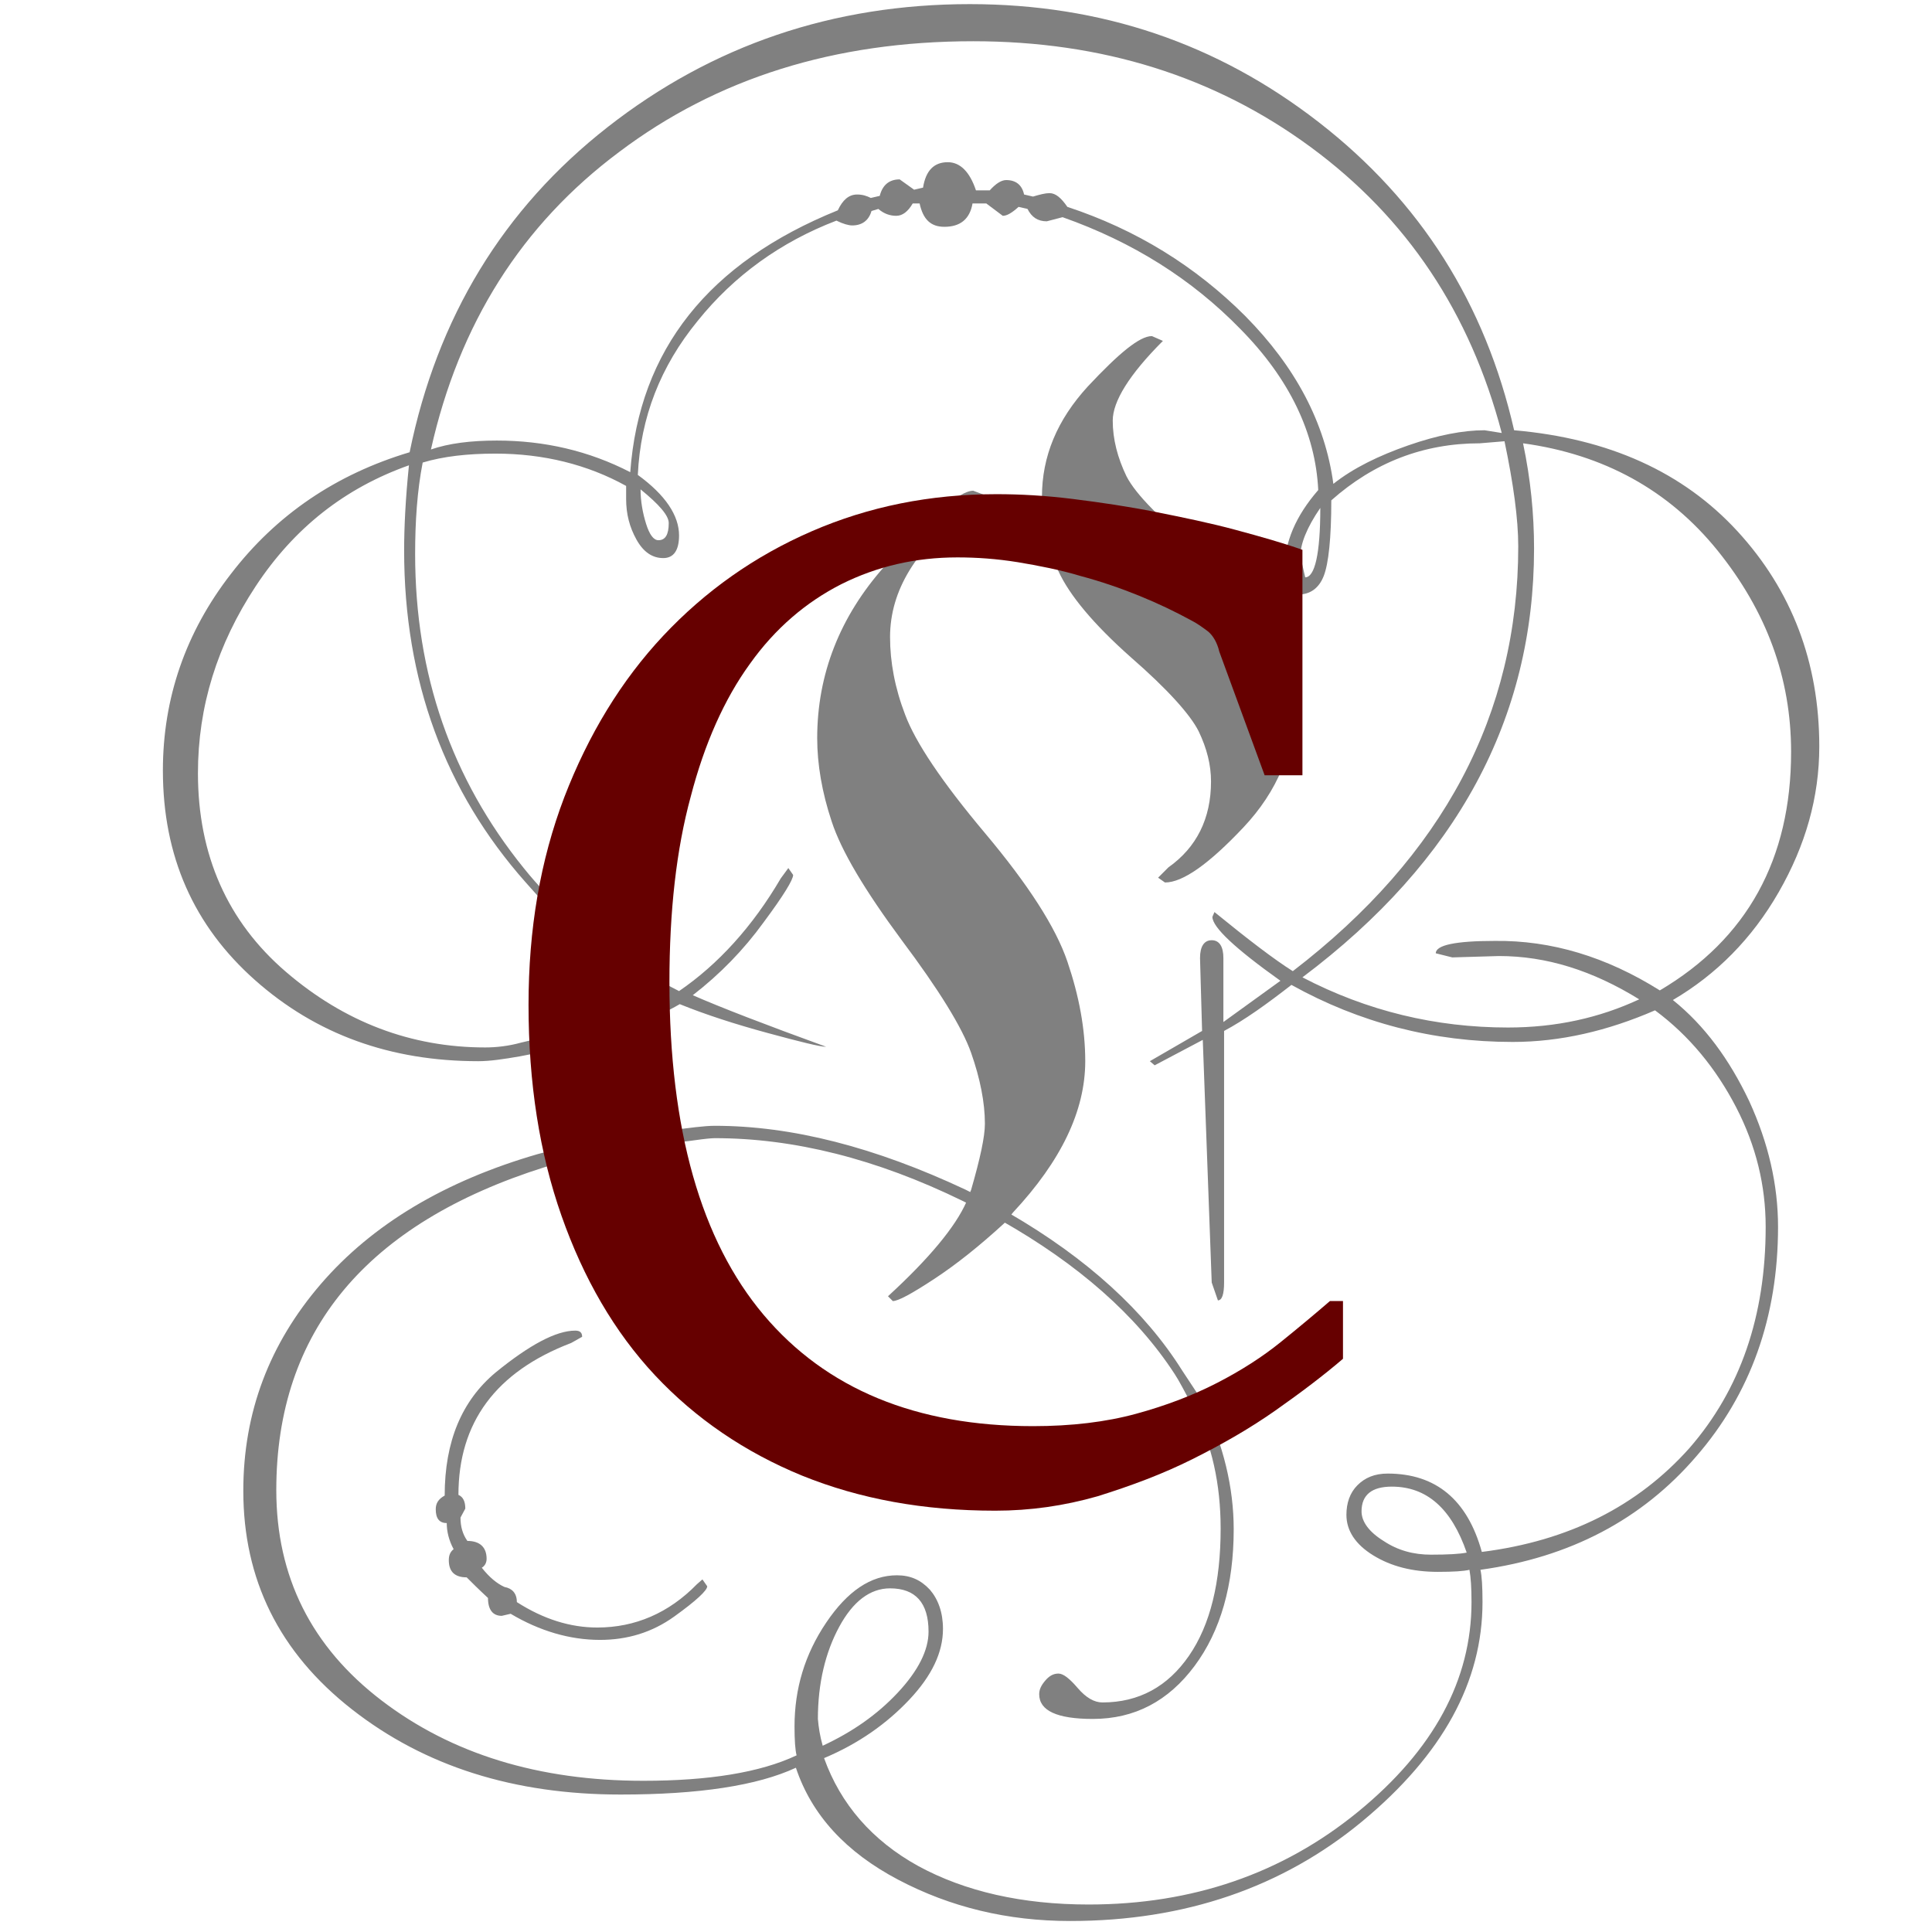
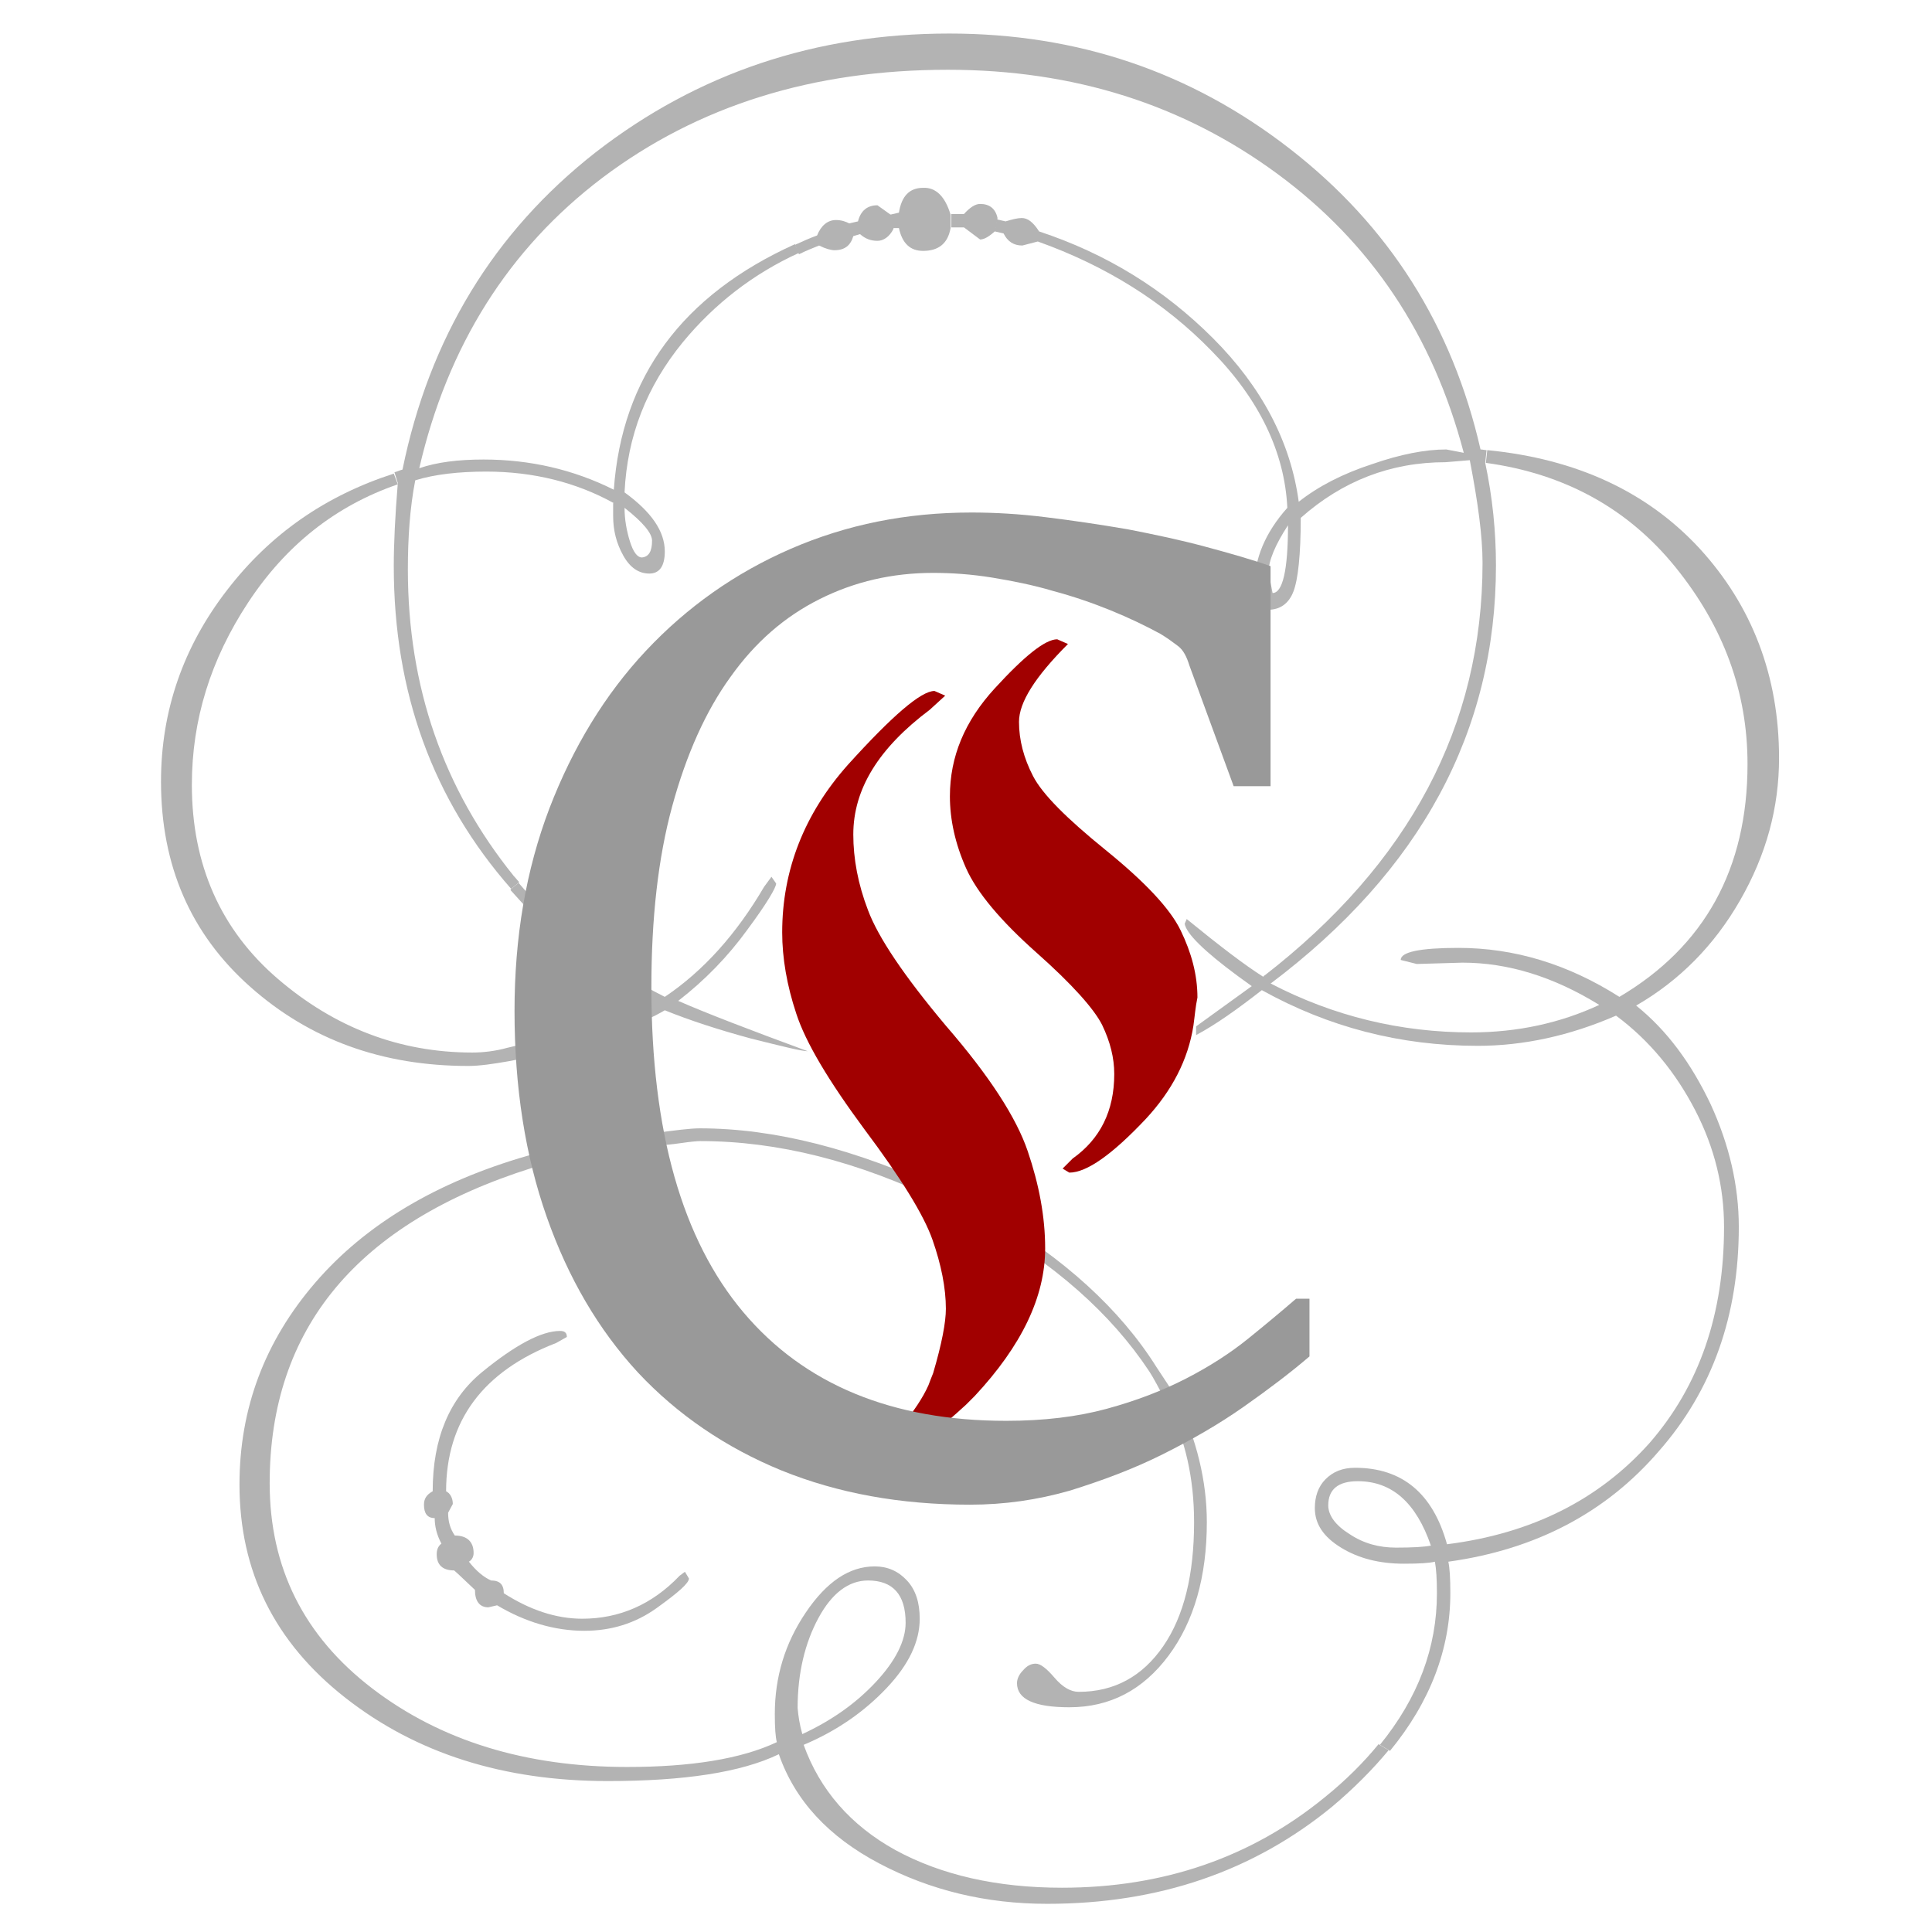
- <svg xmlns="http://www.w3.org/2000/svg" version="1.1" x="0px" y="0px" viewBox="0 0 281.1 281.1" style="enable-background:new 0 0 281.1 281.1;" xml:space="preserve">
+ <svg xmlns="http://www.w3.org/2000/svg" version="1.1" x="0px" y="0px" viewBox="0 0 288 288" style="enable-background:new 0 0 288 288;" xml:space="preserve">
  <style type="text/css">
- 	.st0{fill:#808080;}
- 	.st1{fill:#660000;}
+ 	.st0{fill:#B3B3B3;}
+ 	.st1{fill:#A10000;}
+ 	.st2{fill:#999999;}
</style>
  <g id="Layer_1">
</g>
  <g id="Layer_2">
+     <g id="XMLID_2_">
+       <g>
+         <path class="st0" d="M213.3,230.4c-2.2-6.4-5.8-9.6-10.9-9.6c-2.9,0-4.4,1.2-4.4,3.6c0,1.5,1.1,3,3.2,4.3c2.1,1.4,4.4,2,6.9,2     C210.6,230.7,212.3,230.6,213.3,230.4z M176.9,137c4.9,4,8.7,6.9,11.4,8.6c0.1-0.1,0.1-0.1,0.2-0.2l0.9,1.2     c9.4,4.9,19.4,7.3,29.9,7.3c6.9,0,13.3-1.4,19.1-4.1c-6.8-4.2-13.6-6.3-20.4-6.3l-6.8,0.2l-2.4-0.6c0-1.2,2.9-1.8,8.6-1.8     c8.3,0,16.3,2.4,24,7.3c12.7-7.5,19.1-19.1,19.1-34.7c0-10.8-3.6-20.5-10.7-29.3c-7.1-8.8-16.6-14-28.3-15.6l0.2-1.9     c13.3,1.3,23.8,6.2,31.6,14.6c7.9,8.6,11.9,19.1,11.9,31.3c0,7.4-1.9,14.4-5.8,21.2c-3.9,6.8-9.1,12-15.5,15.7     c4.6,3.7,8.2,8.6,11.1,14.7c2.8,6.1,4.2,12.2,4.2,18.3c0,13.1-3.9,24.3-11.9,33.4c-7.9,9.2-18.4,14.7-31.4,16.5     c0.2,0.9,0.3,2.4,0.3,4.7c0,8.3-3,16.2-9,23.5l-1.5-0.9c5.7-7,8.5-14.5,8.5-22.6c0-2.1-0.1-3.6-0.3-4.7c-0.8,0.2-2.3,0.3-4.6,0.3     c-3.7,0-6.8-0.8-9.4-2.4c-2.6-1.6-3.9-3.5-3.9-5.9c0-1.7,0.5-3.2,1.6-4.3c1.1-1.1,2.5-1.7,4.4-1.7c7,0,11.6,3.8,13.7,11.4     c12.7-1.6,22.7-6.7,30.2-15.1c7.4-8.5,11.1-19.2,11.1-32.2c0-6-1.4-11.8-4.3-17.4c-2.9-5.6-6.8-10.4-11.8-14.1     c-6.9,3-13.8,4.5-20.6,4.5c-11.6,0-22.3-2.8-32.2-8.3c-3.6,2.8-6.8,5.1-9.8,6.7v-1.3l8.3-6c-5.8-4.1-9-7-9.8-8.7     c-0.1-0.2-0.2-0.5-0.2-0.6L176.9,137z" />
+         <path class="st1" d="M177.9,152.9c-0.8,5.1-3.2,9.7-7.1,13.9c-5,5.3-8.8,8-11.4,8l-1-0.6l1.5-1.5c4.1-2.9,6.2-7.1,6.2-12.6     c0-2.4-0.6-4.8-1.8-7.3c-1.2-2.4-4.5-6.1-9.8-10.8c-5.4-4.8-8.9-9-10.5-12.6c-1.6-3.6-2.4-7.2-2.4-10.7c0-5.9,2.2-11.2,6.7-16.1     c4.4-4.8,7.5-7.3,9.3-7.3l1.6,0.7c-4.9,4.9-7.3,8.7-7.3,11.6c0,2.7,0.7,5.4,2.1,8.1c1.4,2.7,5,6.3,10.8,11     c5.8,4.7,9.6,8.7,11.2,12c1.6,3.3,2.5,6.6,2.5,10C178.2,150.1,178.1,151.5,177.9,152.9z" />
+         <path class="st0" d="M148.4,34.4c-1,0.9-1.7,1.3-2.3,1.3l-2.4-1.8h-1.9v-2h1.9c0.9-1,1.7-1.5,2.4-1.5c1.4,0,2.3,0.7,2.6,2.1     L148.4,34.4z" />
+         <path class="st0" d="M141.7,32v2c-0.4,2.3-1.8,3.4-4.1,3.4c-1.9,0-3.1-1.1-3.6-3.4h-1l-0.3-2l1.3-0.3c0.4-2.5,1.6-3.7,3.6-3.7     C139.5,27.9,140.9,29.3,141.7,32z" />
+         <path class="st0" d="M118.5,36.5c1.1-0.5,2.2-1,3.3-1.4c0.6-1.5,1.6-2.3,2.8-2.3c0.8,0,1.4,0.2,2,0.5l1.3-0.3     c0.4-1.6,1.4-2.4,2.9-2.4l2.1,1.5l0.3,2c-0.6,1.2-1.5,1.8-2.4,1.8c-1,0-1.8-0.3-2.6-1l-1,0.3c-0.4,1.4-1.3,2.1-2.8,2.1     c-0.5,0-1.3-0.2-2.3-0.7c-1,0.4-2,0.8-3,1.3L118.5,36.5z" />
+         <path class="st0" d="M70.8,237c-1.4-1.3-2.4-2.3-3.1-2.9c-1.7,0-2.6-0.8-2.6-2.4c0-0.7,0.2-1.2,0.7-1.6c-0.7-1.3-1-2.6-1-3.8     c-1.1,0-1.6-0.7-1.6-2c0-0.9,0.4-1.5,1.3-2c0-7.9,2.5-13.8,7.4-17.8c4.9-4,8.8-6.1,11.6-6.1c0.7,0,1,0.3,1,0.9l-1.6,0.9     c-10.9,4.2-16.4,11.6-16.4,22.1c0.6,0.3,1,1,1,1.9l-0.7,1.3c0,1.3,0.3,2.4,1,3.4c1.8,0,2.8,0.9,2.8,2.6c0,0.5-0.2,1-0.7,1.3     c1.1,1.4,2.2,2.3,3.3,2.8c1.3,0,1.9,0.6,1.9,1.9c3.9,2.5,7.8,3.8,11.7,3.8c5.5,0,10.4-2.1,14.5-6.4l0.8-0.6l0.6,1     c0,0.7-1.6,2.1-4.8,4.4c-3.2,2.3-6.8,3.4-10.8,3.4c-4.4,0-8.8-1.3-13-3.8l-1.3,0.3C71.5,239.6,70.8,238.7,70.8,237z" />
+         <path class="st0" d="M119.6,258.5c4.3-2,7.9-4.5,10.9-7.7c3-3.2,4.5-6.2,4.5-8.9c0-4.2-1.9-6.3-5.6-6.3c-2.9,0-5.4,1.9-7.4,5.6     c-2,3.7-3.1,8.2-3.1,13.4C119,255.8,119.2,257.1,119.6,258.5z M90.6,265.5c-15.5,0-28.5-4.1-39.1-12.4     c-10.6-8.3-15.8-18.9-15.8-31.8c0-11.4,3.8-21.4,11.3-30.1c7.5-8.7,18.1-15,31.6-18.9c3.2-0.9,9.6-2,19-3.4     c3-0.4,5.3-0.7,6.7-0.7c11.2,0,23.3,3.1,36.6,9.3c1.6,0.8,3.7,1.9,6.3,3.4c11.4,6.6,19.8,14.3,25.2,22.9l3.1,4.7     c2.9,6.2,4.4,12.3,4.4,18.4c0,8.1-1.9,14.8-5.7,19.9c-3.8,5.1-8.7,7.7-14.8,7.7c-5.2,0-7.8-1.2-7.8-3.6c0-0.6,0.3-1.3,0.9-1.9     c0.6-0.7,1.2-1,1.9-1s1.6,0.7,2.8,2.1c1.2,1.4,2.4,2.1,3.6,2.1c5.3,0,9.5-2.3,12.6-6.8c3.1-4.5,4.6-10.7,4.6-18.5     c0-6.5-1.3-12.3-3.9-17.4c-1.3-2.5-2.2-4.2-2.8-5.1c-5.7-8.6-14.1-16-25.2-22.3c-1.4-0.8-3.3-1.7-5.7-2.9     c-12.5-6.1-24.5-9.1-36-9.1c-0.5,0-1.5,0.1-2.9,0.3c-1.4,0.2-2.4,0.3-3.1,0.3c-5.5,0-11.9,1.1-19.1,3.4     c-26,8.2-39.1,23.9-39.1,47c0,12.6,5.1,22.8,15.3,30.6c10.2,7.8,22.9,11.7,38,11.7c9.5,0,17-1.2,22.3-3.7     c-0.2-0.8-0.3-2.1-0.3-4.2c0-5.5,1.5-10.5,4.6-15.1c3.1-4.6,6.5-6.9,10.3-6.9c1.9,0,3.5,0.7,4.8,2.1c1.3,1.4,1.9,3.3,1.9,5.7     c0,3.4-1.6,6.8-4.9,10.3c-3.3,3.5-7.4,6.4-12.4,8.5c2.4,6.7,7,12,13.7,15.7c6.8,3.7,15.1,5.6,24.8,5.6c15.1,0,28.2-4.5,39.2-13.5     c3.1-2.5,5.8-5.2,8-7.9l1.5,0.9c-2.4,2.9-5.2,5.7-8.4,8.4c-11.7,9.6-25.8,14.5-42.5,14.5c-9.1,0-17.4-2-25-6     c-7.6-4-12.6-9.4-15-16.3C110.5,264.2,102,265.5,90.6,265.5z" />
+         <path class="st0" d="M189.7,88.4c1.5,0,2.3-3.4,2.3-10.1c-1.9,2.9-2.9,5.3-2.9,7L189.7,88.4z M97.2,80.6c0-1.1-1.3-2.7-4.1-4.9     c0,1.7,0.3,3.4,0.8,5c0.5,1.6,1.1,2.4,1.8,2.4C96.7,83,97.2,82.2,97.2,80.6z M91.5,75c-5.6-3.1-12-4.7-19-4.7     c-4.1,0-7.7,0.4-10.6,1.3c-0.8,4.1-1.1,8.6-1.1,13.3c0,17.5,5.3,32.7,15.8,45.7c0.3,0.3,0.5,0.6,0.8,0.9l-1.2,1     c-11.7-13.3-17.5-29.3-17.5-48.1c0-3.4,0.2-7.5,0.6-12.4l-0.5-1.6c0.4-0.1,0.8-0.3,1.2-0.4c4-19.6,13.6-35.4,28.8-47.3     C104,10.9,121.6,5,141.5,5c19.1,0,36,5.7,50.8,17.2c14.8,11.5,24.2,26.4,28.4,44.8c0.3,0,0.6,0.1,0.9,0.1l-0.2,1.9     c1.1,5.2,1.6,10.3,1.6,15.3c0,24.7-11.2,45.5-33.7,62.4l-0.9-1.2c21.7-16.8,32.6-37.3,32.6-61.6c0-4-0.7-9.1-1.9-15.3l-3.6,0.3     c-8.2,0-15.4,2.8-21.6,8.3c0,5.5-0.4,9.2-1.1,11c-0.7,1.8-2,2.7-3.8,2.7c-1.3,0-2-1.3-2-3.7c0-3.9,1.6-7.8,4.9-11.5     c-0.4-8.3-4.2-16.2-11.3-23.4c-7.1-7.3-15.8-12.7-25.9-16.3l-2.3,0.6c-1.3,0-2.2-0.6-2.8-1.8l-1.3-0.3l0.3-1.8l1.3,0.3     c1-0.3,1.8-0.5,2.4-0.5c0.9,0,1.7,0.6,2.6,2c10,3.3,18.6,8.6,25.9,15.9s11.6,15.5,12.8,24.4c2.9-2.3,6.6-4.2,10.9-5.6     c4.3-1.5,8-2.2,11.1-2.2l2.6,0.5c-4.6-17.5-13.8-31.3-27.8-41.6c-14-10.3-30.3-15.5-49.1-15.5c-20.2,0-37.3,5.4-51.5,16.1     C75.8,37.1,66.7,51.6,62.5,69.8c2.6-0.9,5.8-1.3,9.6-1.3c6.9,0,13.4,1.5,19.4,4.5c1.2-16.8,10.2-29,27-36.6l0.6,1.3     c-6.8,3.1-12.6,7.6-17.3,13.3c-5.4,6.6-8.3,14-8.7,22.4c4,2.9,6,5.8,6,8.8c0,2.2-0.8,3.3-2.3,3.3c-1.6,0-2.9-0.9-3.9-2.7     c-1-1.8-1.5-3.7-1.5-5.9V75z" />
+         <path class="st0" d="M59.3,72.2C50,75.4,42.6,81.3,37,89.8c-5.6,8.5-8.4,17.5-8.4,27.2c0,11.9,4.3,21.6,12.8,28.9     c8.5,7.3,18.2,11,29,11c1.6,0,3.4-0.2,5.2-0.7c9.9-2.3,15.9-4,18-4.9l3.4-1.5c-1.4-0.9-2.8-1.6-4.1-2.3     c-4.3-2.2-9.9-7.1-16.6-14.6c-0.1-0.1-0.2-0.2-0.2-0.3l1.2-1c3.9,4.6,9.1,9.1,15.5,13.4c2,1.3,4.1,2.5,6.3,3.6     c5.8-3.9,10.7-9.4,14.8-16.4l1.1-1.5l0.7,1c0,0.6-1.4,3-4.3,6.9c-2.9,4-6.3,7.5-10.3,10.6c4.1,1.8,10.6,4.3,19.3,7.5     c-0.9,0-3.7-0.7-8.5-1.9c-4.8-1.3-9.1-2.7-12.8-4.2c-1.7,1-3.5,1.8-5.4,2.6c-4.9,2.1-10.8,3.7-17.9,5c-2.3,0.4-4.3,0.7-6,0.7     c-12.8,0-23.6-3.9-32.5-11.8S24,129,24,116.5c0-10.5,3.3-20.1,9.9-28.6c6.4-8.3,14.6-14,24.8-17.3L59.3,72.2z" />
+       </g>
+       <g>
+ 		</g>
+     </g>
+     <g id="XMLID_1_">
+       <g>
+         <path class="st1" d="M153.2,171.6c1.7,5,2.6,9.8,2.6,14.5c0,7.2-3.5,14.5-10.5,22l-1.3,1.3c-3.7,3.4-7.1,6.1-10.4,8.2     c-3.2,2.1-5.2,3.2-6,3.2l-0.6-0.6c6-5.5,9.8-10.1,11.4-13.7c0.2-0.5,0.4-1.1,0.7-1.8c1.3-4.4,1.9-7.6,1.9-9.6     c0-3.1-0.7-6.6-2-10.3c-1.3-3.7-4.7-9.2-10.1-16.4c-5.4-7.3-8.8-13-10.2-17.3c-1.4-4.2-2.1-8.3-2.1-12.1c0-9.3,3.3-17.7,9.8-25     c6.6-7.3,10.9-11,12.9-11l1.6,0.7l-2.3,2.1c-7.6,5.7-11.4,11.8-11.4,18.6c0,3.6,0.7,7.4,2.2,11.3c1.5,4,5.3,9.7,11.6,17.2     C147.5,160.4,151.5,166.6,153.2,171.6z" />
+       </g>
+       <g>
+ 		</g>
+     </g>
    <g>
-       <path class="st0" d="M79.3,169.8c-26,8.2-39.1,23.9-39.1,47c0,12.6,5.1,22.8,15.3,30.6c10.2,7.8,22.9,11.7,38.1,11.7    c9.5,0,17-1.2,22.3-3.7c-0.2-0.8-0.3-2.2-0.3-4.2c0-5.5,1.5-10.5,4.6-15.1c3.1-4.6,6.5-6.9,10.3-6.9c2,0,3.5,0.7,4.8,2.1    c1.2,1.4,1.9,3.3,1.9,5.7c0,3.4-1.6,6.8-4.9,10.3c-3.3,3.5-7.4,6.4-12.4,8.5c2.4,6.7,7,12,13.7,15.7c6.8,3.7,15.1,5.6,24.8,5.6    c15.1,0,28.2-4.5,39.2-13.5c11-9,16.5-19.2,16.5-30.5c0-2.1-0.1-3.6-0.3-4.7c-0.8,0.2-2.3,0.3-4.6,0.3c-3.7,0-6.8-0.8-9.4-2.4    c-2.6-1.6-3.9-3.6-3.9-5.9c0-1.7,0.5-3.2,1.6-4.3c1.1-1.1,2.5-1.7,4.4-1.7c7,0,11.6,3.8,13.7,11.4c12.7-1.6,22.7-6.7,30.2-15.1    c7.4-8.5,11.1-19.2,11.1-32.2c0-6-1.4-11.8-4.3-17.4c-2.9-5.6-6.8-10.4-11.8-14.1c-6.9,3-13.8,4.6-20.7,4.6    c-11.6,0-22.3-2.8-32.2-8.3c-3.6,2.8-6.8,5.1-9.8,6.7v36.6c0,1.7-0.3,2.6-0.9,2.6l-0.9-2.6l-1.3-35.3l-7,3.7l-0.7-0.6l7.6-4.4    l-0.3-10.6c0-1.7,0.6-2.6,1.7-2.6c1.1,0,1.7,0.9,1.7,2.6v9.3l8.3-6c-6.6-4.7-9.9-7.8-9.9-9.3l0.3-0.7c4.9,4,8.7,6.9,11.4,8.6    c21.9-16.8,32.8-37.4,32.8-61.8c0-4-0.7-9.1-2-15.3l-3.6,0.3c-8.2,0-15.4,2.8-21.6,8.3c0,5.5-0.4,9.2-1.1,11s-2,2.7-3.7,2.7    c-1.3,0-2-1.2-2-3.7c0-3.9,1.6-7.7,4.9-11.5c-0.4-8.3-4.2-16.2-11.3-23.4c-7.1-7.3-15.7-12.7-25.9-16.3l-2.3,0.6    c-1.3,0-2.2-0.6-2.8-1.8l-1.3-0.3c-1,0.9-1.7,1.3-2.3,1.3l-2.4-1.8h-2c-0.4,2.3-1.8,3.4-4.1,3.4c-2,0-3.1-1.1-3.6-3.4h-1    c-0.7,1.2-1.5,1.8-2.4,1.8s-1.8-0.3-2.6-1l-1,0.3c-0.4,1.4-1.4,2.1-2.8,2.1c-0.5,0-1.3-0.2-2.3-0.7c-8.1,3.1-14.9,8-20.2,14.6    c-5.4,6.6-8.3,14-8.7,22.4c4,2.9,6,5.9,6,8.8c0,2.2-0.8,3.3-2.3,3.3c-1.6,0-2.9-0.9-3.9-2.7c-1-1.8-1.5-3.7-1.5-5.9v-1.9    c-5.6-3.1-12-4.7-19-4.7c-4.1,0-7.6,0.4-10.6,1.3c-0.8,4.1-1.1,8.6-1.1,13.3c0,17.5,5.3,32.7,15.8,45.7c4,5,9.4,9.8,16.3,14.3    c2,1.3,4.1,2.5,6.3,3.6c5.7-3.9,10.7-9.4,14.8-16.4l1.1-1.5l0.7,1c0,0.7-1.4,3-4.3,6.9c-2.9,4-6.3,7.5-10.3,10.6    c4.1,1.8,10.6,4.3,19.4,7.5c-0.9,0-3.7-0.7-8.5-2c-4.8-1.3-9.1-2.7-12.8-4.2c-1.7,1-3.5,1.8-5.4,2.6c-4.9,2.1-10.8,3.7-17.9,5    c-2.3,0.4-4.3,0.7-6,0.7c-12.8,0-23.6-3.9-32.5-11.8c-8.9-7.9-13.4-18-13.4-30.5c0-10.5,3.3-20.1,9.9-28.6    c6.6-8.6,15.3-14.5,26-17.7c4-19.6,13.6-35.4,28.8-47.3c15.2-11.9,32.8-17.9,52.7-17.9c19.1,0,36,5.7,50.8,17.2    c14.8,11.5,24.2,26.4,28.4,44.8c13.8,1.2,24.6,6.1,32.5,14.7c7.9,8.6,11.9,19.1,11.9,31.3c0,7.4-2,14.4-5.9,21.2    c-3.9,6.8-9.1,12-15.4,15.7c4.6,3.7,8.2,8.6,11.1,14.7c2.8,6.1,4.2,12.2,4.2,18.3c0,13.1-4,24.3-11.9,33.4    c-7.9,9.2-18.4,14.7-31.4,16.5c0.2,0.9,0.3,2.4,0.3,4.7c0,11.6-5.8,22.2-17.5,31.9c-11.6,9.6-25.8,14.5-42.5,14.5    c-9.1,0-17.4-2-25-6c-7.6-4-12.6-9.4-14.9-16.3c-5.6,2.6-14.1,3.9-25.5,3.9c-15.5,0-28.5-4.1-39.1-12.4    c-10.6-8.3-15.8-18.9-15.8-31.8c0-11.4,3.8-21.4,11.3-30.1c7.5-8.7,18.1-15,31.6-18.9c3.2-0.9,9.6-2,19-3.4c3-0.4,5.2-0.7,6.7-0.7    c11.2,0,23.3,3.1,36.5,9.3c1.6,0.8,3.7,1.9,6.3,3.4c11.4,6.6,19.8,14.3,25.2,22.9l3.1,4.7c2.9,6.2,4.4,12.3,4.4,18.4    c0,8.1-1.9,14.8-5.7,19.9c-3.8,5.1-8.7,7.7-14.8,7.7c-5.2,0-7.8-1.2-7.8-3.6c0-0.7,0.3-1.3,0.9-2c0.6-0.7,1.2-1,1.9-1    s1.6,0.7,2.8,2.1c1.2,1.4,2.4,2.1,3.6,2.1c5.3,0,9.5-2.3,12.6-6.8c3.1-4.5,4.6-10.7,4.6-18.5c0-6.5-1.3-12.3-3.9-17.4    c-1.3-2.5-2.2-4.2-2.8-5.1c-5.6-8.6-14.1-16-25.2-22.3c-1.4-0.8-3.3-1.7-5.7-2.9c-12.5-6.1-24.5-9.1-36-9.1    c-0.5,0-1.5,0.1-2.9,0.3c-1.4,0.2-2.4,0.3-3.1,0.3C92.8,166.4,86.5,167.5,79.3,169.8z M76.5,128.4C64.7,115.1,58.8,99,58.8,80.1    c0-3.4,0.2-7.5,0.7-12.4c-9.3,3.3-16.7,9.1-22.3,17.6c-5.6,8.5-8.4,17.5-8.4,27.2c0,11.9,4.3,21.6,12.8,28.9    c8.5,7.3,18.2,11,29,11c1.6,0,3.4-0.2,5.2-0.7c9.9-2.3,15.9-4,18.1-4.9l3.4-1.5c-1.4-0.9-2.8-1.6-4.1-2.3    C88.7,140.9,83.2,136,76.5,128.4z M218.5,63c-4.6-17.5-13.8-31.3-27.8-41.6c-14-10.3-30.4-15.4-49.1-15.4    c-20.2,0-37.3,5.4-51.5,16.1C75.9,32.7,66.8,47.1,62.7,65.4c2.6-0.9,5.8-1.3,9.6-1.3c6.9,0,13.4,1.5,19.4,4.6    c1.3-17.8,11.4-30.5,30.2-38.1c0.7-1.5,1.6-2.3,2.8-2.3c0.8,0,1.4,0.2,2,0.5l1.3-0.3c0.4-1.6,1.4-2.4,2.9-2.4l2.1,1.5l1.3-0.3    c0.4-2.5,1.6-3.7,3.6-3.7c1.8,0,3.2,1.4,4.1,4.1h2c0.9-1,1.7-1.5,2.4-1.5c1.4,0,2.3,0.7,2.6,2.1l1.3,0.3c1-0.3,1.8-0.5,2.4-0.5    c0.9,0,1.7,0.7,2.6,2c10,3.3,18.6,8.6,25.9,15.9c7.3,7.4,11.6,15.5,12.8,24.4c2.9-2.3,6.6-4.1,10.9-5.6c4.3-1.5,8-2.2,11.1-2.2    L218.5,63z M75.2,233.1c3.9,2.5,7.8,3.7,11.7,3.7c5.5,0,10.4-2.1,14.5-6.3l0.8-0.7l0.7,1c0,0.6-1.6,2.1-4.8,4.4    c-3.2,2.3-6.8,3.4-10.8,3.4c-4.4,0-8.8-1.3-13-3.8l-1.3,0.3c-1.3,0-2-0.9-2-2.6c-1.4-1.3-2.4-2.3-3.1-3c-1.7,0-2.6-0.8-2.6-2.5    c0-0.7,0.2-1.2,0.7-1.6c-0.7-1.3-1-2.6-1-3.8c-1.1,0-1.6-0.7-1.6-2c0-0.9,0.4-1.5,1.3-2c0-7.9,2.5-13.8,7.4-17.9    c4.9-4,8.8-6.1,11.6-6.1c0.7,0,1,0.3,1,0.9l-1.6,0.9c-11,4.2-16.4,11.6-16.4,22.1c0.7,0.3,1,1,1,2l-0.7,1.3c0,1.3,0.3,2.4,1,3.4    c1.8,0,2.8,0.9,2.8,2.6c0,0.5-0.2,1-0.7,1.3c1.1,1.4,2.2,2.3,3.3,2.8C74.5,231.1,75.2,231.8,75.2,233.1z M97.3,76.1    c0-1.1-1.4-2.7-4.1-4.9c0,1.7,0.3,3.4,0.8,5c0.5,1.6,1.1,2.4,1.8,2.4C96.8,78.6,97.3,77.8,97.3,76.1z M146.2,177.9    c-3.7,3.4-7.1,6.1-10.3,8.2c-3.2,2.1-5.2,3.2-6,3.2l-0.7-0.7c6-5.5,9.8-10.1,11.4-13.7c0.2-0.5,0.4-1.1,0.7-1.8    c1.3-4.5,2-7.7,2-9.6c0-3.1-0.7-6.6-2-10.3c-1.3-3.7-4.7-9.2-10.1-16.4c-5.4-7.3-8.8-13-10.2-17.3c-1.4-4.2-2.1-8.3-2.1-12.1    c0-9.3,3.3-17.7,9.8-25c6.6-7.3,10.9-11,12.9-11l1.6,0.6l-2.3,2.1c-7.6,5.6-11.4,11.8-11.4,18.6c0,3.6,0.7,7.4,2.2,11.3    c1.5,4,5.3,9.7,11.6,17.2c6.3,7.5,10.3,13.7,12,18.7c1.7,5,2.6,9.8,2.6,14.5c0,7.2-3.5,14.5-10.5,22L146.2,177.9z M119.7,254    c4.3-2,7.9-4.5,10.9-7.7c3-3.2,4.5-6.2,4.5-8.9c0-4.2-1.9-6.3-5.6-6.3c-2.9,0-5.4,1.9-7.4,5.6c-2,3.7-3.1,8.2-3.1,13.4    C119.1,251.3,119.3,252.6,119.7,254z M161.9,61.2c0,2.7,0.7,5.4,2,8.1c1.4,2.7,5,6.3,10.8,11c5.8,4.7,9.6,8.7,11.2,12    s2.5,6.7,2.5,10c0,6.7-2.5,12.8-7.5,18.1c-5,5.3-8.8,8-11.4,8l-1-0.7l1.5-1.5c4.1-2.9,6.2-7.1,6.2-12.5c0-2.4-0.6-4.8-1.8-7.3    c-1.2-2.4-4.5-6.1-9.9-10.8c-5.4-4.8-8.9-9-10.5-12.5s-2.4-7.2-2.4-10.8c0-5.9,2.2-11.2,6.7-16.1c4.5-4.8,7.5-7.3,9.3-7.3l1.6,0.7    C164.3,54.5,161.9,58.4,161.9,61.2z M192.1,73.9c-2,2.9-2.9,5.3-2.9,7l0.7,3.1C191.3,84,192.1,80.6,192.1,73.9z M241.5,144.1    c12.7-7.5,19.1-19.1,19.1-34.7c0-10.8-3.6-20.5-10.7-29.3c-7.1-8.8-16.6-14-28.3-15.6c1.1,5.2,1.6,10.3,1.6,15.3    c0,24.7-11.2,45.5-33.7,62.4c9.4,4.9,19.4,7.3,29.9,7.3c7,0,13.3-1.4,19.1-4.1c-6.8-4.2-13.5-6.3-20.4-6.3l-6.8,0.2l-2.4-0.6    c0-1.2,2.9-1.8,8.6-1.8C225.7,136.8,233.7,139.2,241.5,144.1z M213.4,225.9c-2.2-6.4-5.8-9.6-10.9-9.6c-2.9,0-4.4,1.2-4.4,3.6    c0,1.5,1.1,3,3.2,4.3c2.1,1.4,4.4,2,6.9,2C210.7,226.2,212.4,226.1,213.4,225.9z" />
-       <g>
+       <g id="XMLID_3_">
        <g>
-           <path class="st1" d="M195.4,189.1v8.6c-2.8,2.4-6.1,4.9-9.8,7.5c-3.7,2.6-7.7,4.9-12.1,7.1c-4.4,2.2-9,3.9-13.8,5.4      c-4.9,1.4-9.8,2.1-14.9,2.1c-10.4,0-19.7-1.7-28.1-5.1c-8.3-3.4-15.5-8.3-21.4-14.6c-5.9-6.3-10.4-14.1-13.6-23.2      c-3.2-9.1-4.8-19.3-4.8-30.7c0-11,1.7-21,5.2-30.2c3.5-9.1,8.3-17,14.4-23.5c6.1-6.5,13.3-11.6,21.6-15.2      c8.3-3.6,17.2-5.4,26.9-5.4c3.4,0,7.1,0.2,11.1,0.7c4,0.5,8.1,1.1,12.1,1.9c4,0.8,7.9,1.6,11.6,2.6c3.7,1,6.9,1.9,9.7,2.9v32.8      H184l-6.6-18c-0.3-1.3-0.9-2.3-1.6-2.9c-0.8-0.6-1.6-1.2-2.6-1.7c-2.2-1.2-4.7-2.4-7.4-3.5c-2.7-1.1-5.6-2.1-8.6-2.9      c-3-0.9-6.1-1.5-9.1-2c-3.1-0.5-6-0.7-8.8-0.7c-6.1,0-11.7,1.3-16.9,3.9c-5.1,2.6-9.6,6.4-13.3,11.6c-3.7,5.1-6.6,11.6-8.6,19.3      c-2.1,7.7-3.1,16.7-3.1,27c0,21.5,4.6,37.6,13.7,48.4c9.1,10.8,22.2,16.2,39.2,16.2c5.6,0,10.6-0.6,15-1.8      c4.4-1.2,8.3-2.7,11.8-4.5c3.5-1.8,6.6-3.8,9.2-5.9c2.6-2.1,5-4.1,7.2-6H195.4z" />
+           <path class="st2" d="M195.2,193.5v8.7c-2.8,2.4-6.1,4.9-9.8,7.5c-3.7,2.6-7.7,4.9-12.1,7.1s-9,3.9-13.8,5.4      c-4.9,1.4-9.8,2.1-14.9,2.1c-10.4,0-19.7-1.7-28.1-5.1c-8.3-3.4-15.5-8.3-21.4-14.6c-5.9-6.4-10.4-14.1-13.6-23.2      c-3.2-9.1-4.8-19.3-4.8-30.7c0-11,1.7-21,5.2-30.2c3.5-9.1,8.3-17,14.4-23.5c6.1-6.5,13.3-11.6,21.6-15.2      c8.3-3.6,17.2-5.4,26.9-5.4c3.4,0,7.1,0.2,11.1,0.7c4.1,0.5,8.1,1.1,12.2,1.8c4.1,0.8,7.9,1.6,11.6,2.6c3.7,1,6.9,1.9,9.7,2.9      v32.8h-5.5l-6.6-18c-0.4-1.3-0.9-2.3-1.7-2.9c-0.8-0.6-1.6-1.2-2.6-1.8c-2.2-1.2-4.7-2.4-7.4-3.5c-2.7-1.1-5.6-2.1-8.6-2.9      c-3-0.9-6.1-1.5-9.1-2c-3.1-0.5-6-0.7-8.8-0.7c-6.1,0-11.7,1.3-16.9,3.9c-5.2,2.6-9.6,6.4-13.3,11.6c-3.7,5.1-6.6,11.6-8.7,19.3      c-2.1,7.7-3.1,16.7-3.1,27c0,21.5,4.6,37.6,13.7,48.4c9.1,10.8,22.2,16.2,39.2,16.2c5.6,0,10.6-0.6,15-1.8      c4.4-1.2,8.3-2.7,11.8-4.5c3.5-1.8,6.6-3.8,9.2-5.9c2.6-2.1,5-4.1,7.2-6H195.2z" />
        </g>
+         <g>
+ 			</g>
      </g>
    </g>
  </g>
</svg>
